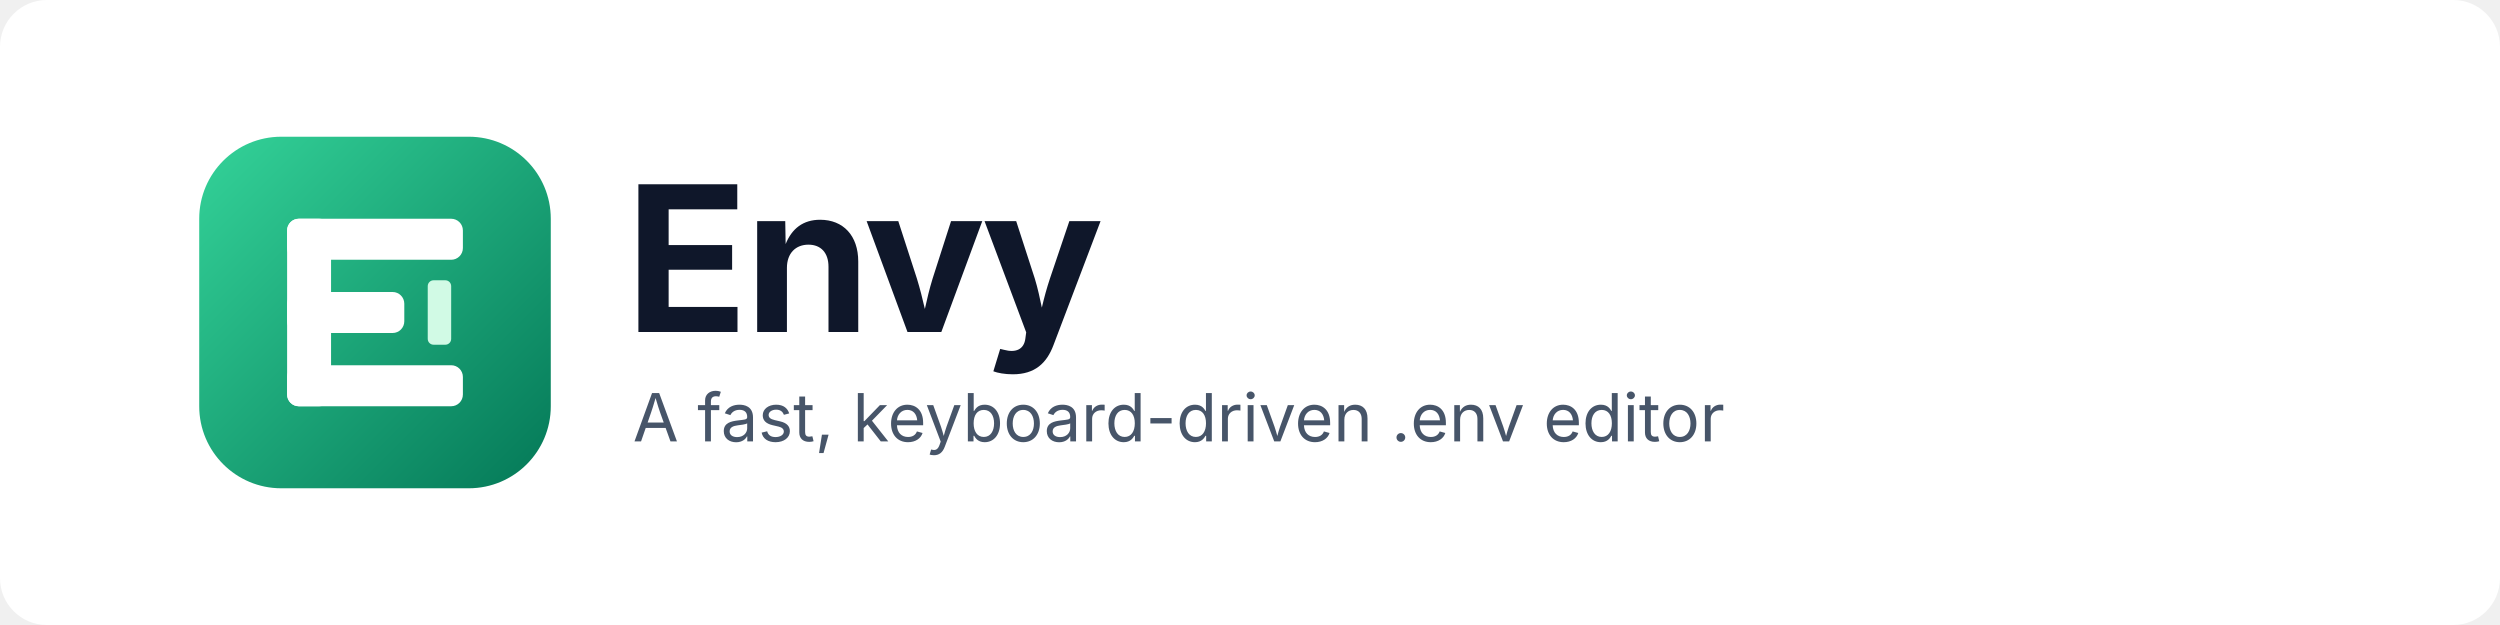
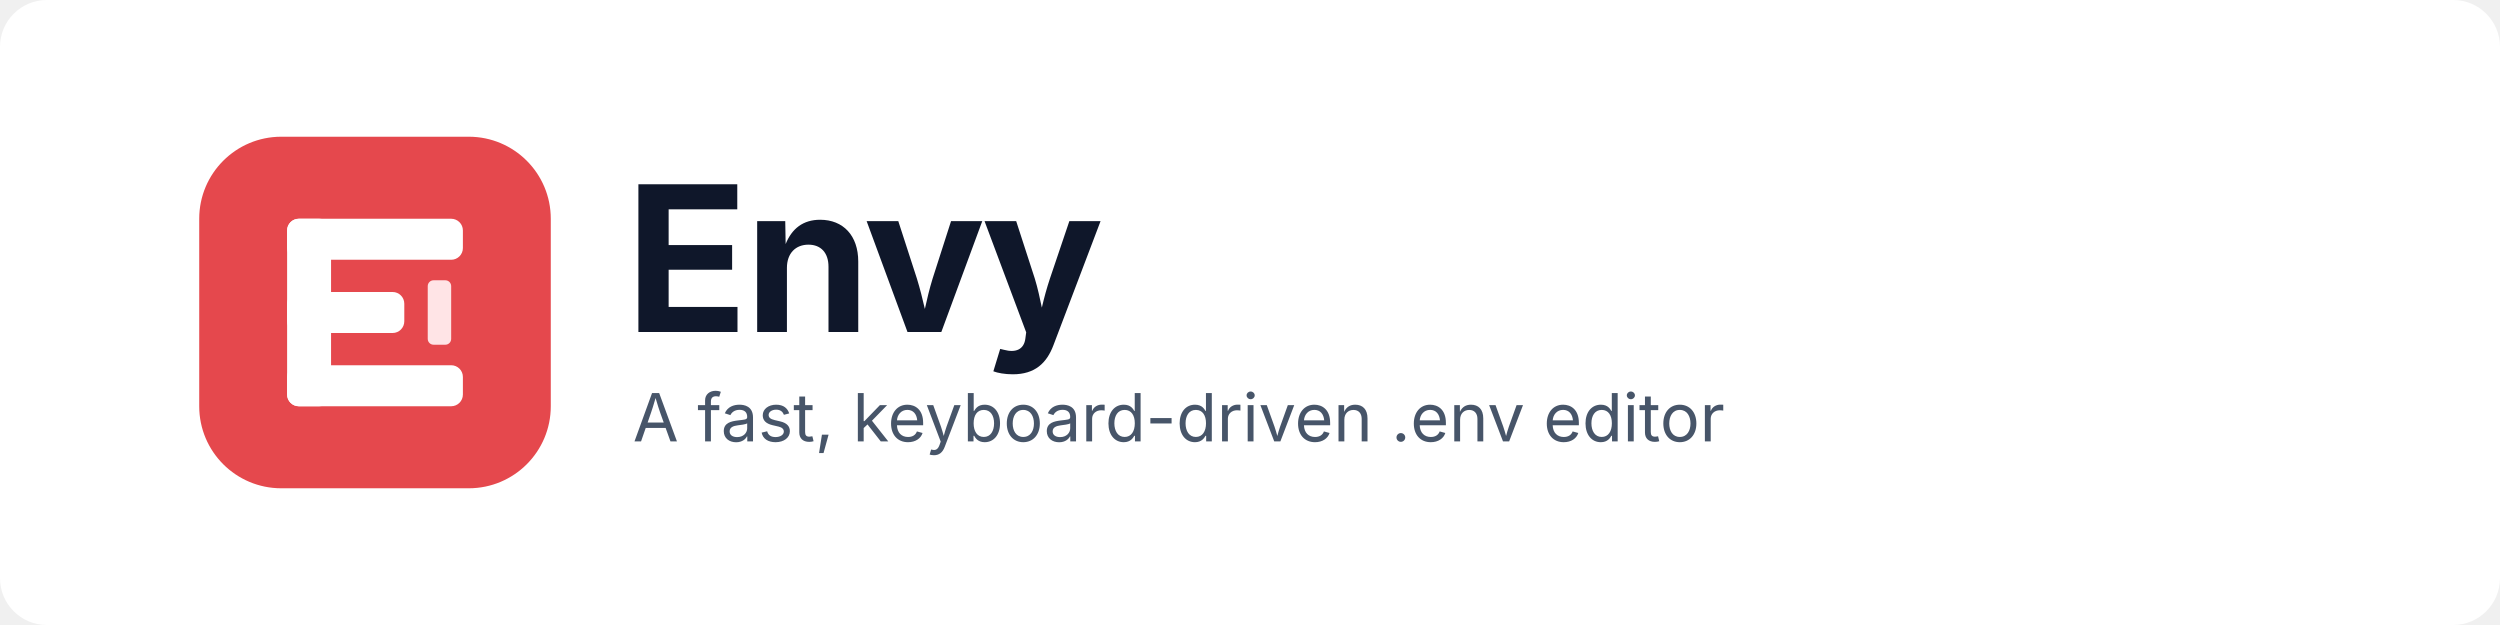
<svg xmlns="http://www.w3.org/2000/svg" viewBox="0 0 1280 320" width="1280" height="320">
-   <defs>
-     <linearGradient id="g" x1="0" y1="0" x2="1" y2="1">
-       <stop offset="0" stop-color="#34D399" />
-       <stop offset="1" stop-color="#047857" />
-     </linearGradient>
-   </defs>
  <rect width="1280" height="320" rx="24" fill="#FFFFFF" />
  <g transform="translate(96,64) scale(0.75)">
-     <rect x="8" y="8" width="240" height="240" rx="56" fill="url(#g)" />
+     <rect x="8" y="8" width="240" height="240" rx="56" fill="#E5484D" />
    <g fill="#FFFFFF">
      <rect x="68" y="64" width="30" height="128" rx="8" />
      <rect x="68" y="64" width="120" height="28" rx="8" />
      <rect x="68" y="114" width="80" height="28" rx="8" />
      <rect x="68" y="164" width="120" height="28" rx="8" />
-       <rect x="164" y="106" width="16" height="44" rx="4" fill="#D1FAE5" />
+       <rect x="164" y="106" width="16" height="44" rx="4" fill="#FFE4E6" />
    </g>
  </g>
  <text x="320" y="170" font-family="Inter, 'Segoe UI', Helvetica, Arial, sans-serif" font-size="104" font-weight="700" fill="#0F172A" letter-spacing="-2">Envy</text>
  <text x="324" y="226" font-family="Inter, 'Segoe UI', Helvetica, Arial, sans-serif" font-size="34" font-weight="400" fill="#475569">A fast, keyboard-driven .env editor</text>
</svg>
